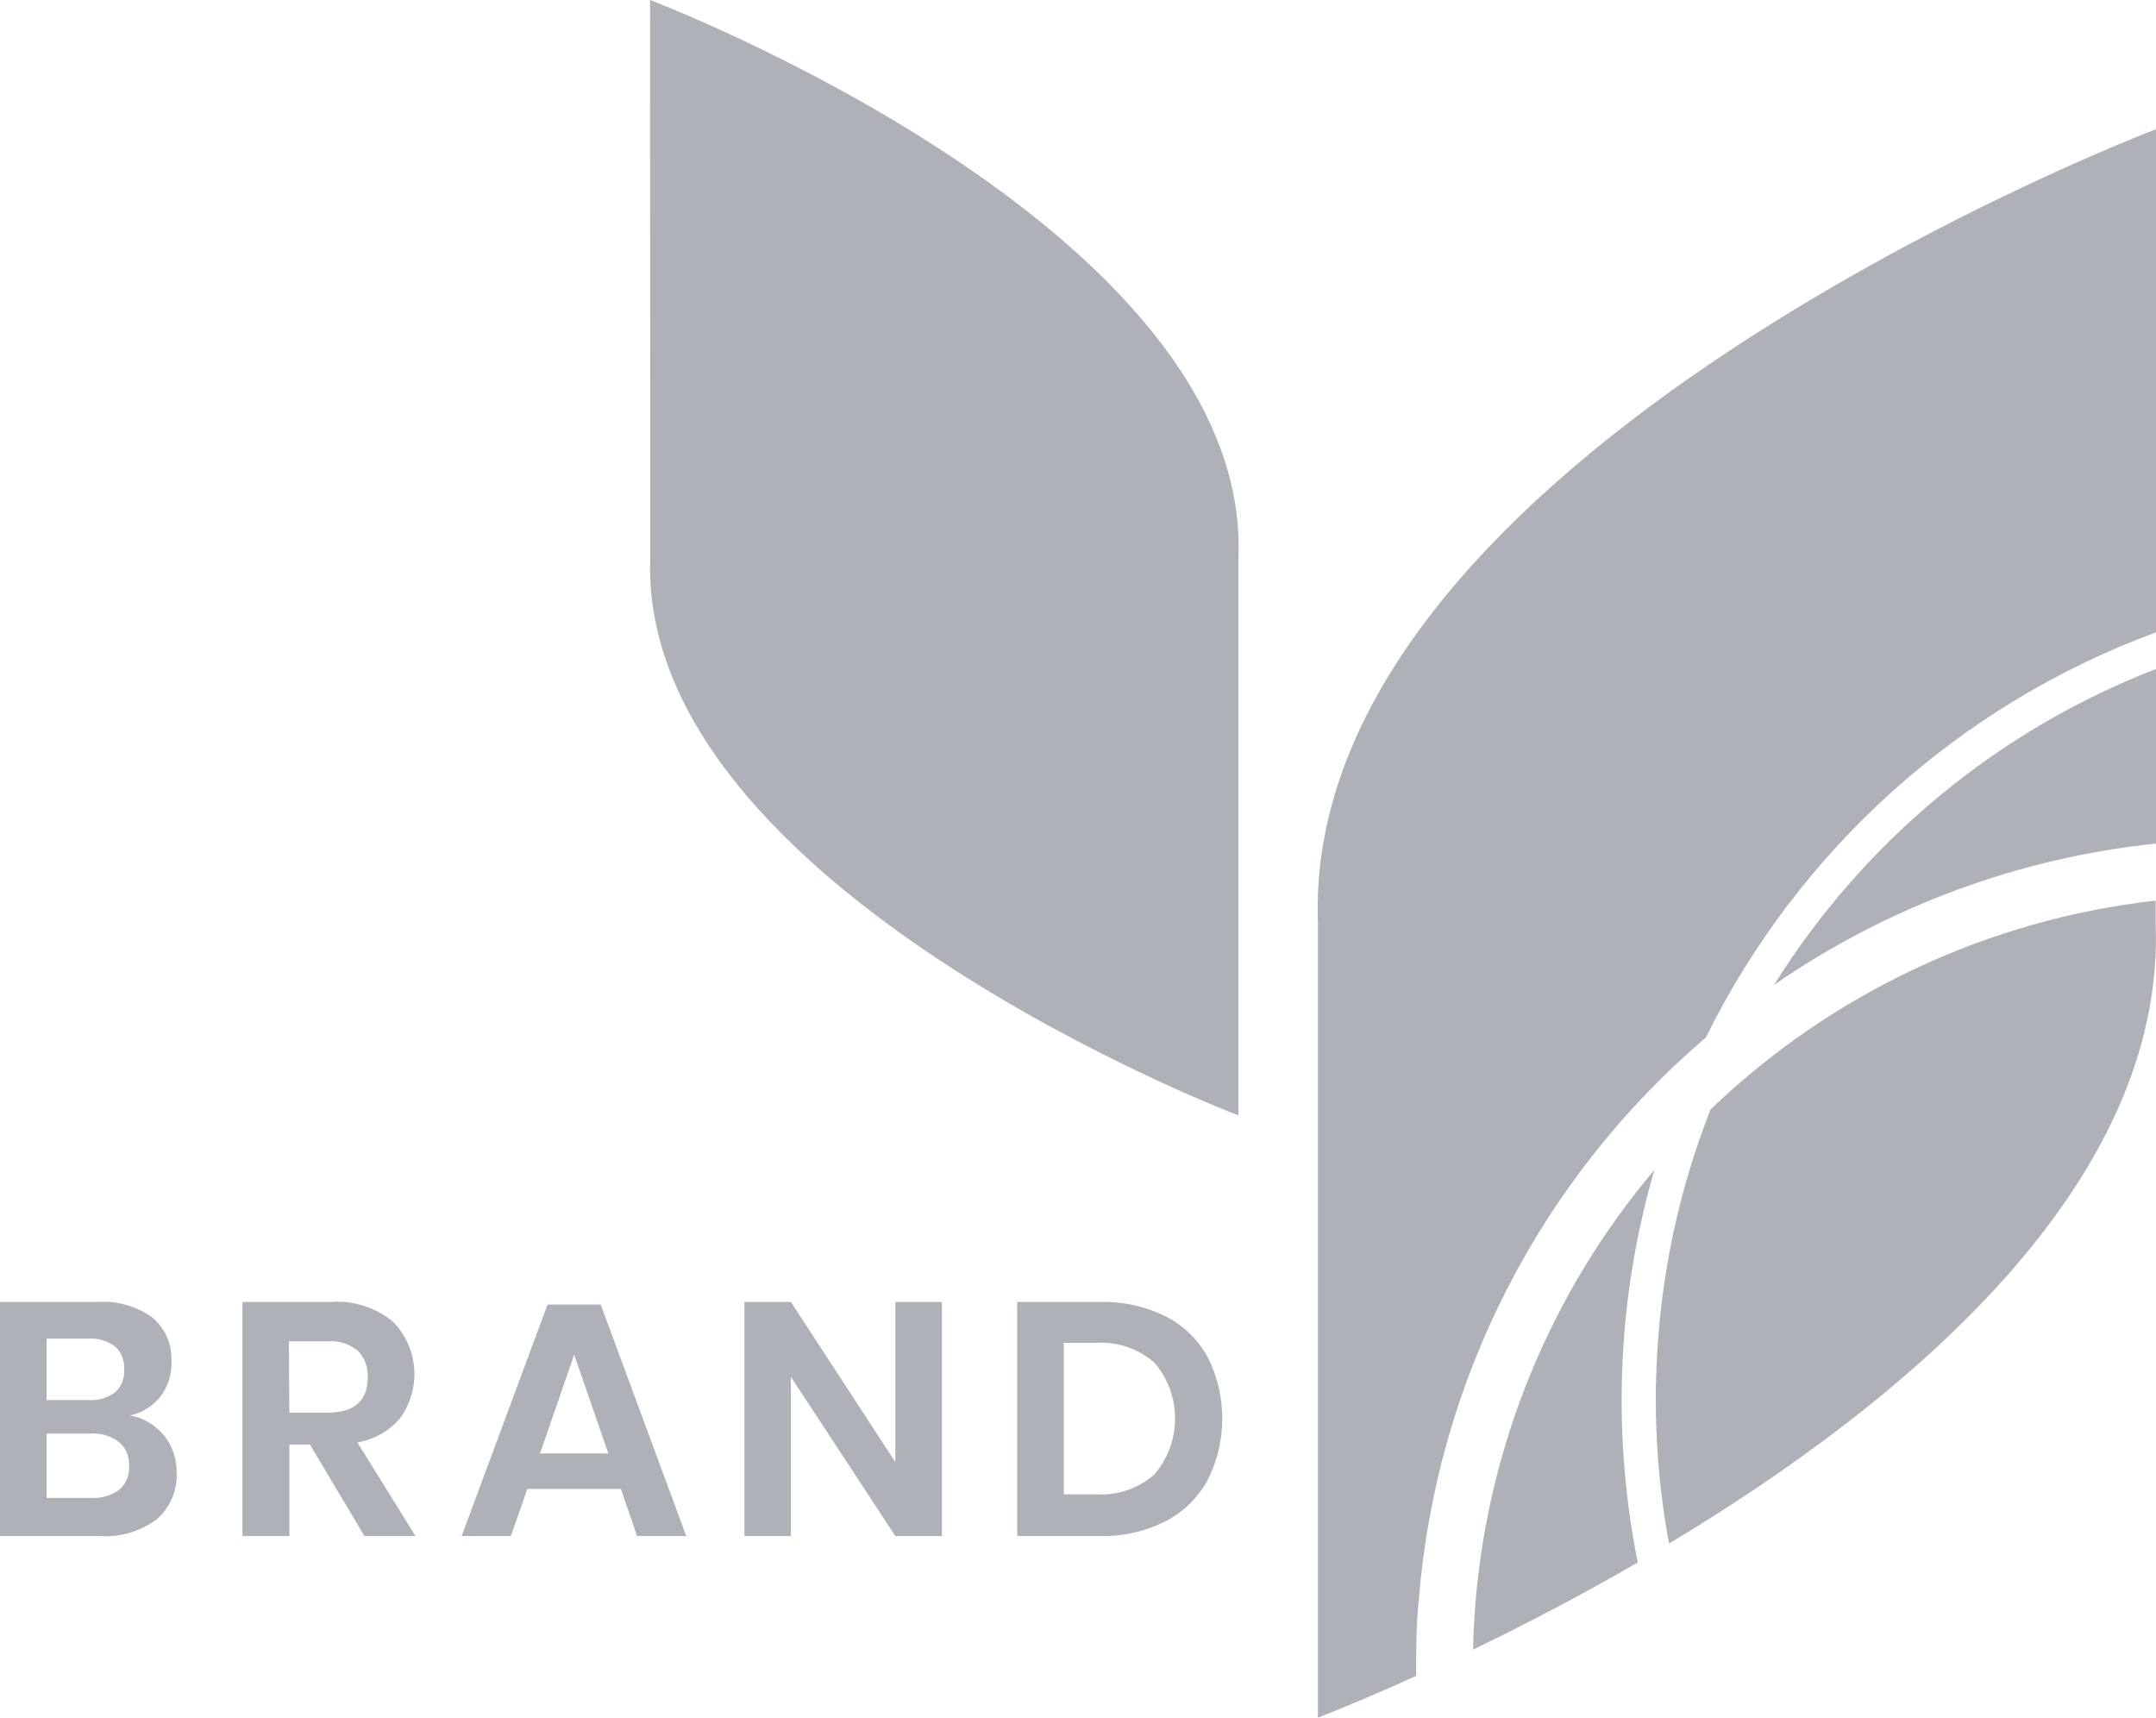
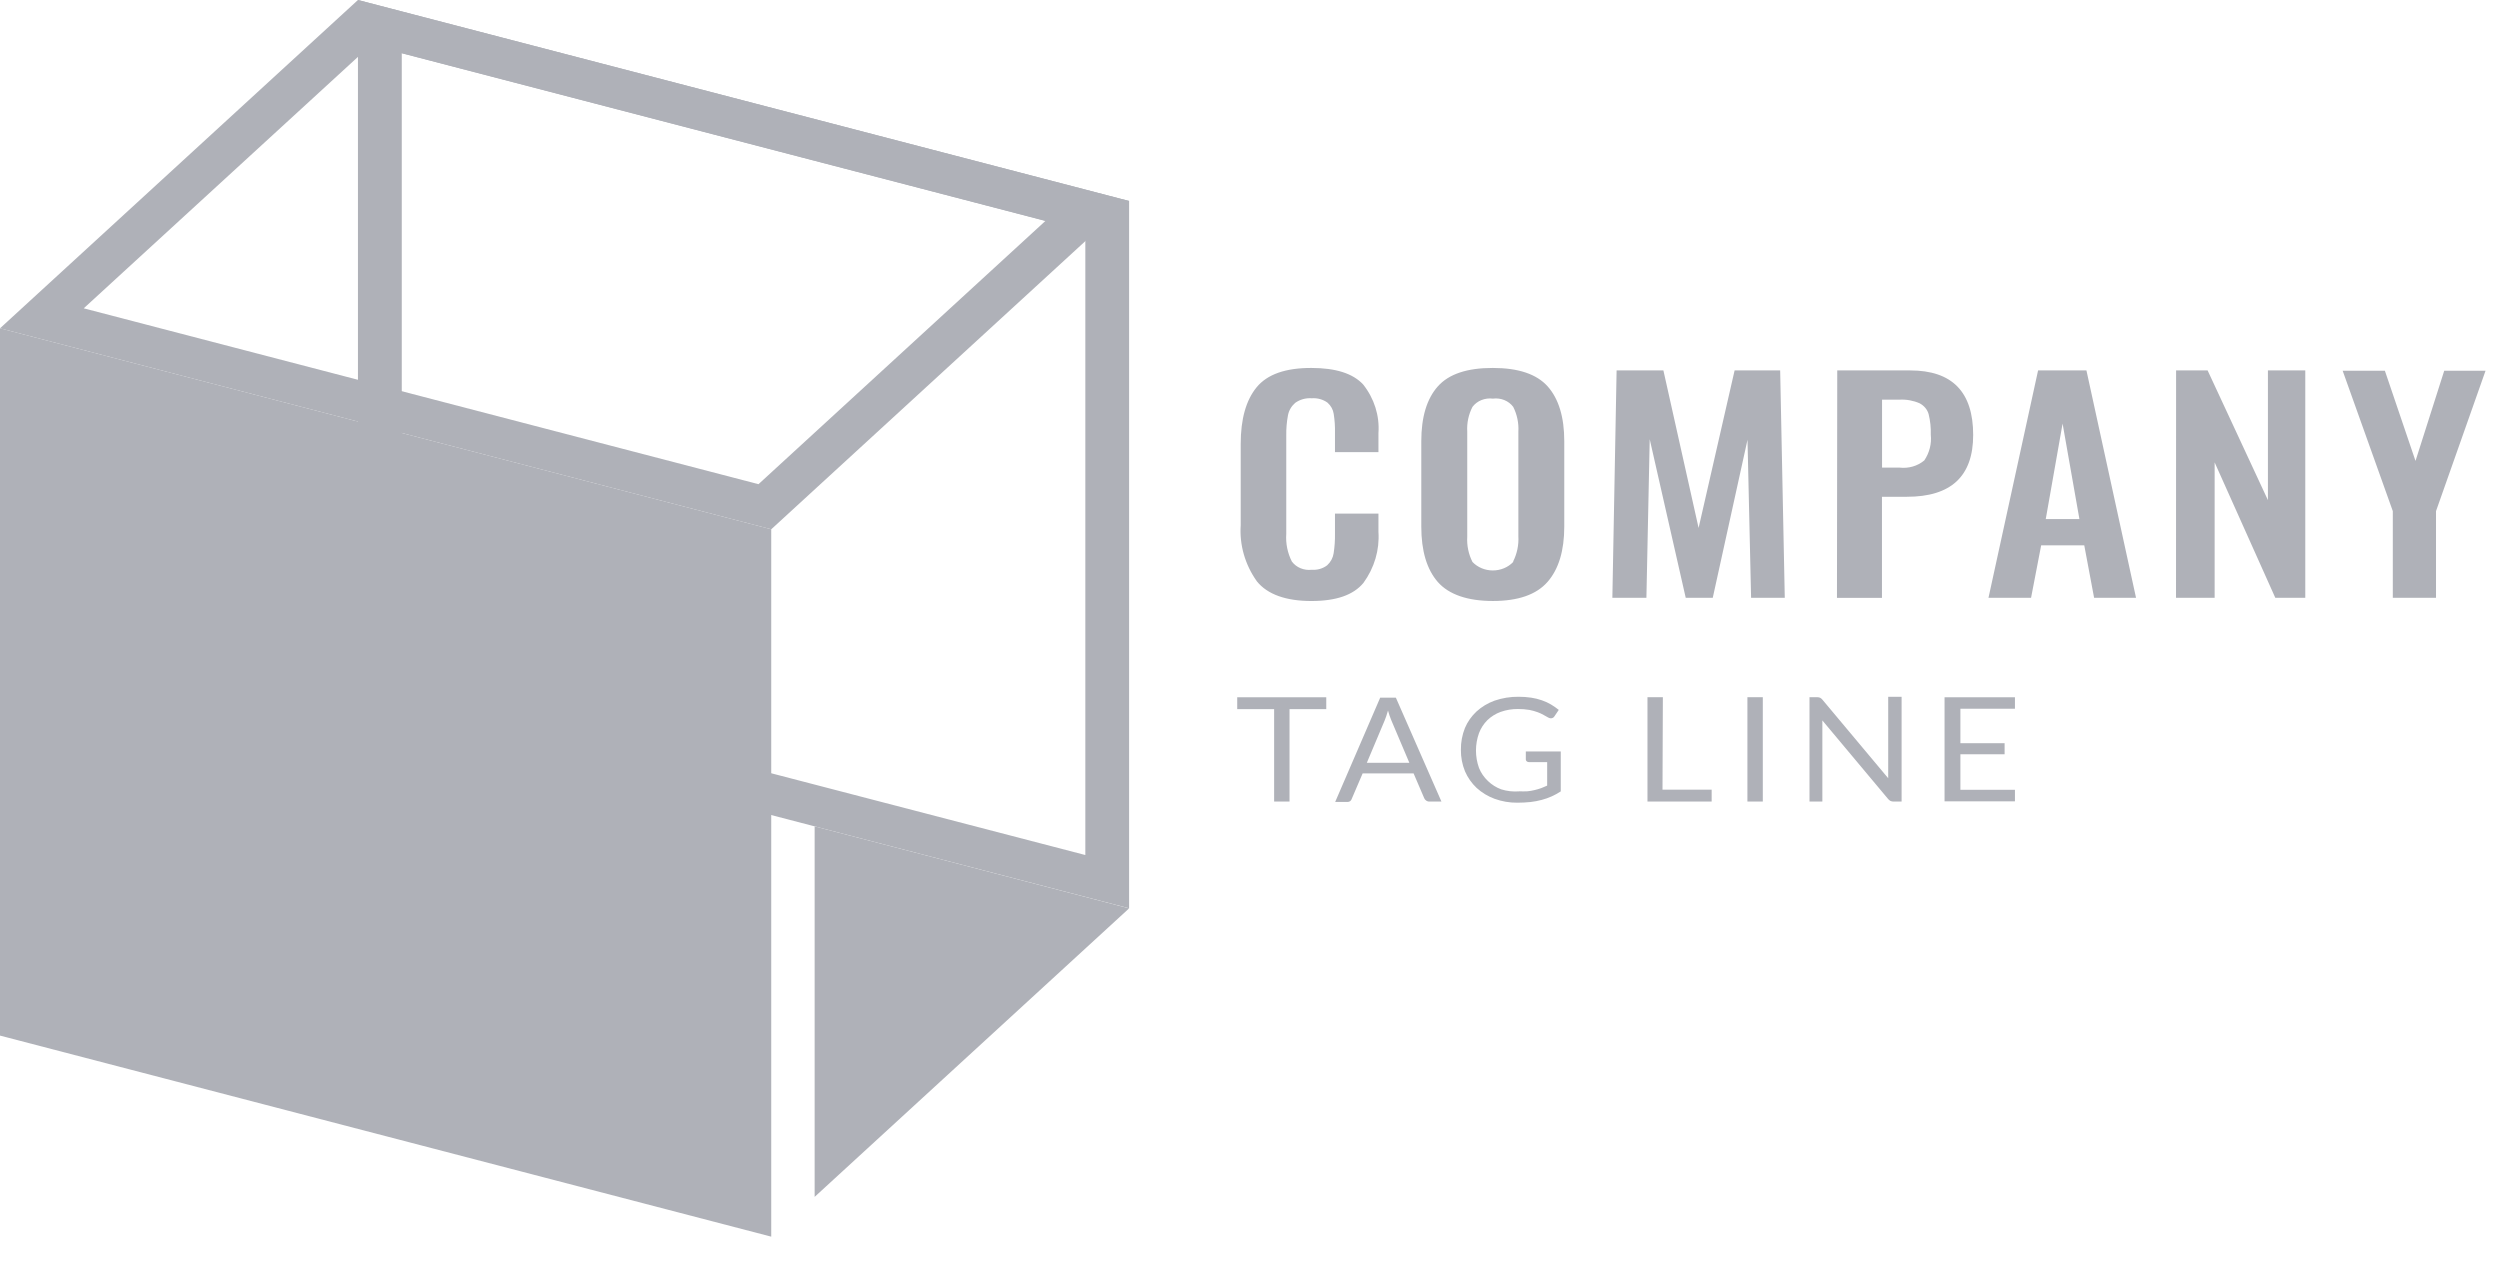
- <svg xmlns="http://www.w3.org/2000/svg" width="59" height="47" fill="none">
-   <path d="M4.488 39.278c.23.286.352.643.346 1.011a1.605 1.605 0 01-.123.7 1.599 1.599 0 01-.413.577 2.318 2.318 0 01-1.558.466H0v-6.405h2.683a2.284 2.284 0 011.487.425c.173.146.31.33.401.538.09.208.131.434.12.661a1.487 1.487 0 01-.312.979 1.455 1.455 0 01-.817.501c.363.067.691.261.925.548zm-3.213-.967h1.147a1.084 1.084 0 00.729-.213.76.76 0 00.196-.284.763.763 0 00.05-.342.788.788 0 00-.052-.34.785.785 0 00-.192-.285 1.105 1.105 0 00-.751-.216H1.275v1.68zM3.263 40.767a.794.794 0 00.211-.293.798.798 0 00.06-.357.808.808 0 00-.277-.657 1.181 1.181 0 00-.779-.232h-1.203v1.762h1.218a1.206 1.206 0 00.77-.222zM9.973 42.031L8.48 39.528h-.561v2.503h-1.284v-6.405h2.431a2.39 2.39 0 011.692.544 2.049 2.049 0 01.181 2.65 1.971 1.971 0 01-1.159.651l1.589 2.559H9.972zM7.919 38.655H8.969c.729 0 1.094-.323 1.094-.97a.955.955 0 00-.059-.388.955.955 0 00-.209-.332 1.134 1.134 0 00-.826-.26H7.906l.012 1.949zM16.991 40.742h-2.559l-.452 1.289H12.634l2.35-6.333h1.455l2.34 6.333h-1.346l-.443-1.289zm-.343-.97l-.935-2.703-.935 2.703h1.87zM25.776 42.031h-1.275l-2.858-4.356v4.356h-1.272v-6.405h1.272l2.858 4.381v-4.381h1.275v6.405zM33.05 40.498a2.756 2.756 0 01-1.153 1.129 3.743 3.743 0 01-1.792.404h-2.269v-6.405h2.269a3.816 3.816 0 011.792.394 2.71 2.71 0 011.153 1.117 3.735 3.735 0 01.399 1.68 3.735 3.735 0 01-.399 1.68zm-1.458-.153a2.352 2.352 0 00.564-1.528c0-.561-.2-1.103-.564-1.528a2.21 2.21 0 00-1.596-.544h-.885v4.146h.885a2.21 2.21 0 001.596-.544zM17.789 0s16.451 6.236 16.102 15.26v15.263s-16.439-6.239-16.096-15.263L17.789 0zM48.548 26.95a22.485 22.485 0 0110.453-3.867v-4.778c-4.323 1.673-7.99 4.706-10.453 8.645z" fill="#AFB1B8" />
-   <path d="M46.681 28.389c2.543-5.141 6.952-9.108 12.319-11.086V3.536s-23.429 8.883-22.934 21.734v21.731s1.044-.397 2.686-1.142c0-.695 0-1.395.075-2.099.485-5.966 3.31-11.494 7.853-15.369z" fill="#AFB1B8" />
-   <path d="M44.453 36.462a22.508 22.508 0 01.82-4.449c-2.829 3.347-4.543 7.499-4.899 11.874-.034.413-.053.826-.062 1.252 1.331-.641 2.88-1.442 4.506-2.384a22.578 22.578 0 01-.365-6.292zM45.384 36.54a21.586 21.586 0 00.29 5.698c6.401-3.845 13.594-9.787 13.316-16.968v-.626c-4.573.514-8.852 2.521-12.179 5.713a21.496 21.496 0 00-1.427 6.183z" fill="#AFB1B8" />
+ <svg xmlns="http://www.w3.org/2000/svg" fill="none" viewBox="0 0 89 45">
+   <path d="M44.74 20.689c-.418-.591-.618-1.29-.571-1.993v-2.89c0-.886.189-1.559.567-2.019.378-.461 1.028-.69 1.949-.688.865 0 1.48.196 1.843.588.396.5.589 1.112.545 1.729v.679h-1.548v-.688a3.722 3.722 0 00-.045-.673c-.022-.152-.1-.293-.221-.4-.159-.115-.359-.17-.561-.156-.212-.015-.422.044-.59.165-.135.118-.225.273-.256.441a3.555 3.555 0 00-.061.714v3.507a1.885 1.885 0 00.199.985.731.731 0 00.309.239.804.804 0 00.399.055c.198.015.395-.042.548-.159.126-.115.207-.265.231-.426a4.103 4.103 0 00.048-.703v-.711h1.548v.65c.043.643-.145 1.281-.535 1.817-.356.429-.962.644-1.853.644-.891 0-1.564-.229-1.945-.706zm6.445.029c-.391-.45-.587-1.105-.587-1.972v-3.04c0-.858.196-1.508.587-1.949.391-.441 1.045-.66 1.961-.658.91 0 1.561.22 1.952.658.391.441.59 1.091.59 1.949v3.04c0 .858-.199 1.517-.596 1.97-.397.453-1.045.679-1.945.679-.901 0-1.567-.229-1.961-.676zm2.683-.729a1.786 1.786 0 00.186-.9v-3.722a1.738 1.738 0 00-.183-.882c-.079-.106-.188-.19-.316-.242a.808.808 0 00-.408-.052.82.82 0 00-.409.052.746.746 0 00-.318.242 1.7 1.7 0 00-.186.882v3.739a1.753 1.753 0 00.186.9.96.96 0 00.327.223c.125.052.261.079.398.079s.273-.027.398-.079a.96.96 0 00.327-.223v-.018zm3.682-6.802h1.667l1.253 5.608 1.282-5.608h1.622l.164 8.095h-1.199l-.128-5.626-1.237 5.626h-.962l-1.282-5.646-.118 5.646h-1.212l.151-8.095zm7.856 0h2.596c1.496 0 2.243.766 2.243 2.299 0 1.468-.787 2.201-2.362 2.199h-.885v3.598h-1.602l.01-8.095zm2.218 3.46c.158.018.319.005.471-.039a1.128 1.128 0 00.41-.217c.184-.273.265-.595.231-.914a2.687 2.687 0 00-.077-.735.607.607 0 00-.118-.222.671.671 0 00-.203-.163 1.574 1.574 0 00-.715-.129h-.622v2.419h.622zm4.932-3.46h1.721l1.766 8.095h-1.493L74.2 19.415h-1.535l-.359 1.866H70.79l1.766-8.095zm1.471 5.291l-.599-3.398-.599 3.398h1.199zm3.442-5.291h1.122l2.147 4.618v-4.618h1.33v8.095h-1.067l-2.16-4.821v4.821h-1.375l.003-8.095zm7.715 5.009l-1.785-4.997h1.503l1.09 3.21 1.022-3.21h1.471l-1.763 4.997v3.086h-1.538v-3.086zm-37.969 6.626v.423H45.907v3.289h-.548v-3.289h-1.314v-.423h3.17zm4.099 3.713h-.423a.181.181 0 01-.119-.035.191.191 0 01-.07-.085l-.378-.882h-1.814l-.378.882a.248.248 0 01-.058.1.187.187 0 01-.119.035h-.423l1.603-3.713h.558l1.622 3.698zm-2.654-1.379h1.513l-.641-1.511a2.812 2.812 0 01-.119-.35c-.022.07-.042.138-.061.197l-.058.156-.635 1.508zm5.416 1.014c.1.005.201.005.301 0a1.705 1.705 0 00.256-.044 1.861 1.861 0 00.231-.068c.071-.026.141-.059.215-.091v-.835h-.641a.127.127 0 01-.047-.006.117.117 0 01-.04-.023.085.085 0 01-.024-.03.079.079 0 01-.008-.037v-.285h1.244v1.423a2.375 2.375 0 01-.321.176 2.273 2.273 0 01-.356.126 2.738 2.738 0 01-.401.076 4.569 4.569 0 01-.468.024 2.316 2.316 0 01-.808-.138 1.946 1.946 0 01-.641-.388 1.79 1.79 0 01-.413-.588 1.956 1.956 0 01-.147-.77 2.03 2.03 0 01.144-.776c.092-.22.233-.42.413-.588.183-.167.401-.298.641-.385a2.545 2.545 0 01.859-.138 3.03 3.03 0 01.446.032c.13.019.258.051.381.094a1.786 1.786 0 01.321.147c.098.058.191.123.279.194l-.154.229a.138.138 0 01-.052.051.154.154 0 01-.073.02.202.202 0 01-.099-.029 1.946 1.946 0 01-.157-.088 1.384 1.384 0 00-.215-.1 1.931 1.931 0 00-.295-.082 2.319 2.319 0 00-.407-.032 1.793 1.793 0 00-.619.103 1.341 1.341 0 00-.471.294 1.299 1.299 0 00-.298.462 1.838 1.838 0 000 1.238c.07.175.179.334.321.468.132.127.291.228.468.294.204.064.42.089.634.073zm5.109-.059h1.75v.423h-2.285v-3.713h.548l-.013 3.289zm3.571.423h-.548v-3.713h.548v3.713zm2.038-3.695a.267.267 0 01.083.068L67.22 27.705a.913.913 0 010-.132v-2.766h.477v3.728h-.276a.246.246 0 01-.119-.021.311.311 0 01-.086-.071l-2.34-2.796v2.887h-.458v-3.713h.285a.24.24 0 01.09.018zm6.938-.017v.409h-1.942v1.226h1.574v.394h-1.574v1.267h1.942v.409h-2.506v-3.704h2.506zM14.303 1.893l24.335 6.338V30.439l-24.335-6.335V1.893zM12.743 0v25.183L40.196 32.335V7.155L12.743 0z" fill="#AFB1B8" />
+   <path d="M27.456 44.025L0 36.867V11.687l27.456 7.155v25.183z" fill="#AFB1B8" />
+   <path d="M13.198 1.608l24.018 6.258-10.214 9.371L2.981 10.976l10.217-9.368zM12.743 0L0 11.688l27.456 7.155L40.196 7.155 12.743 0zm16.259 42.608L40.196 32.338l-11.195-2.919v13.189z" fill="#AFB1B8" />
</svg>
